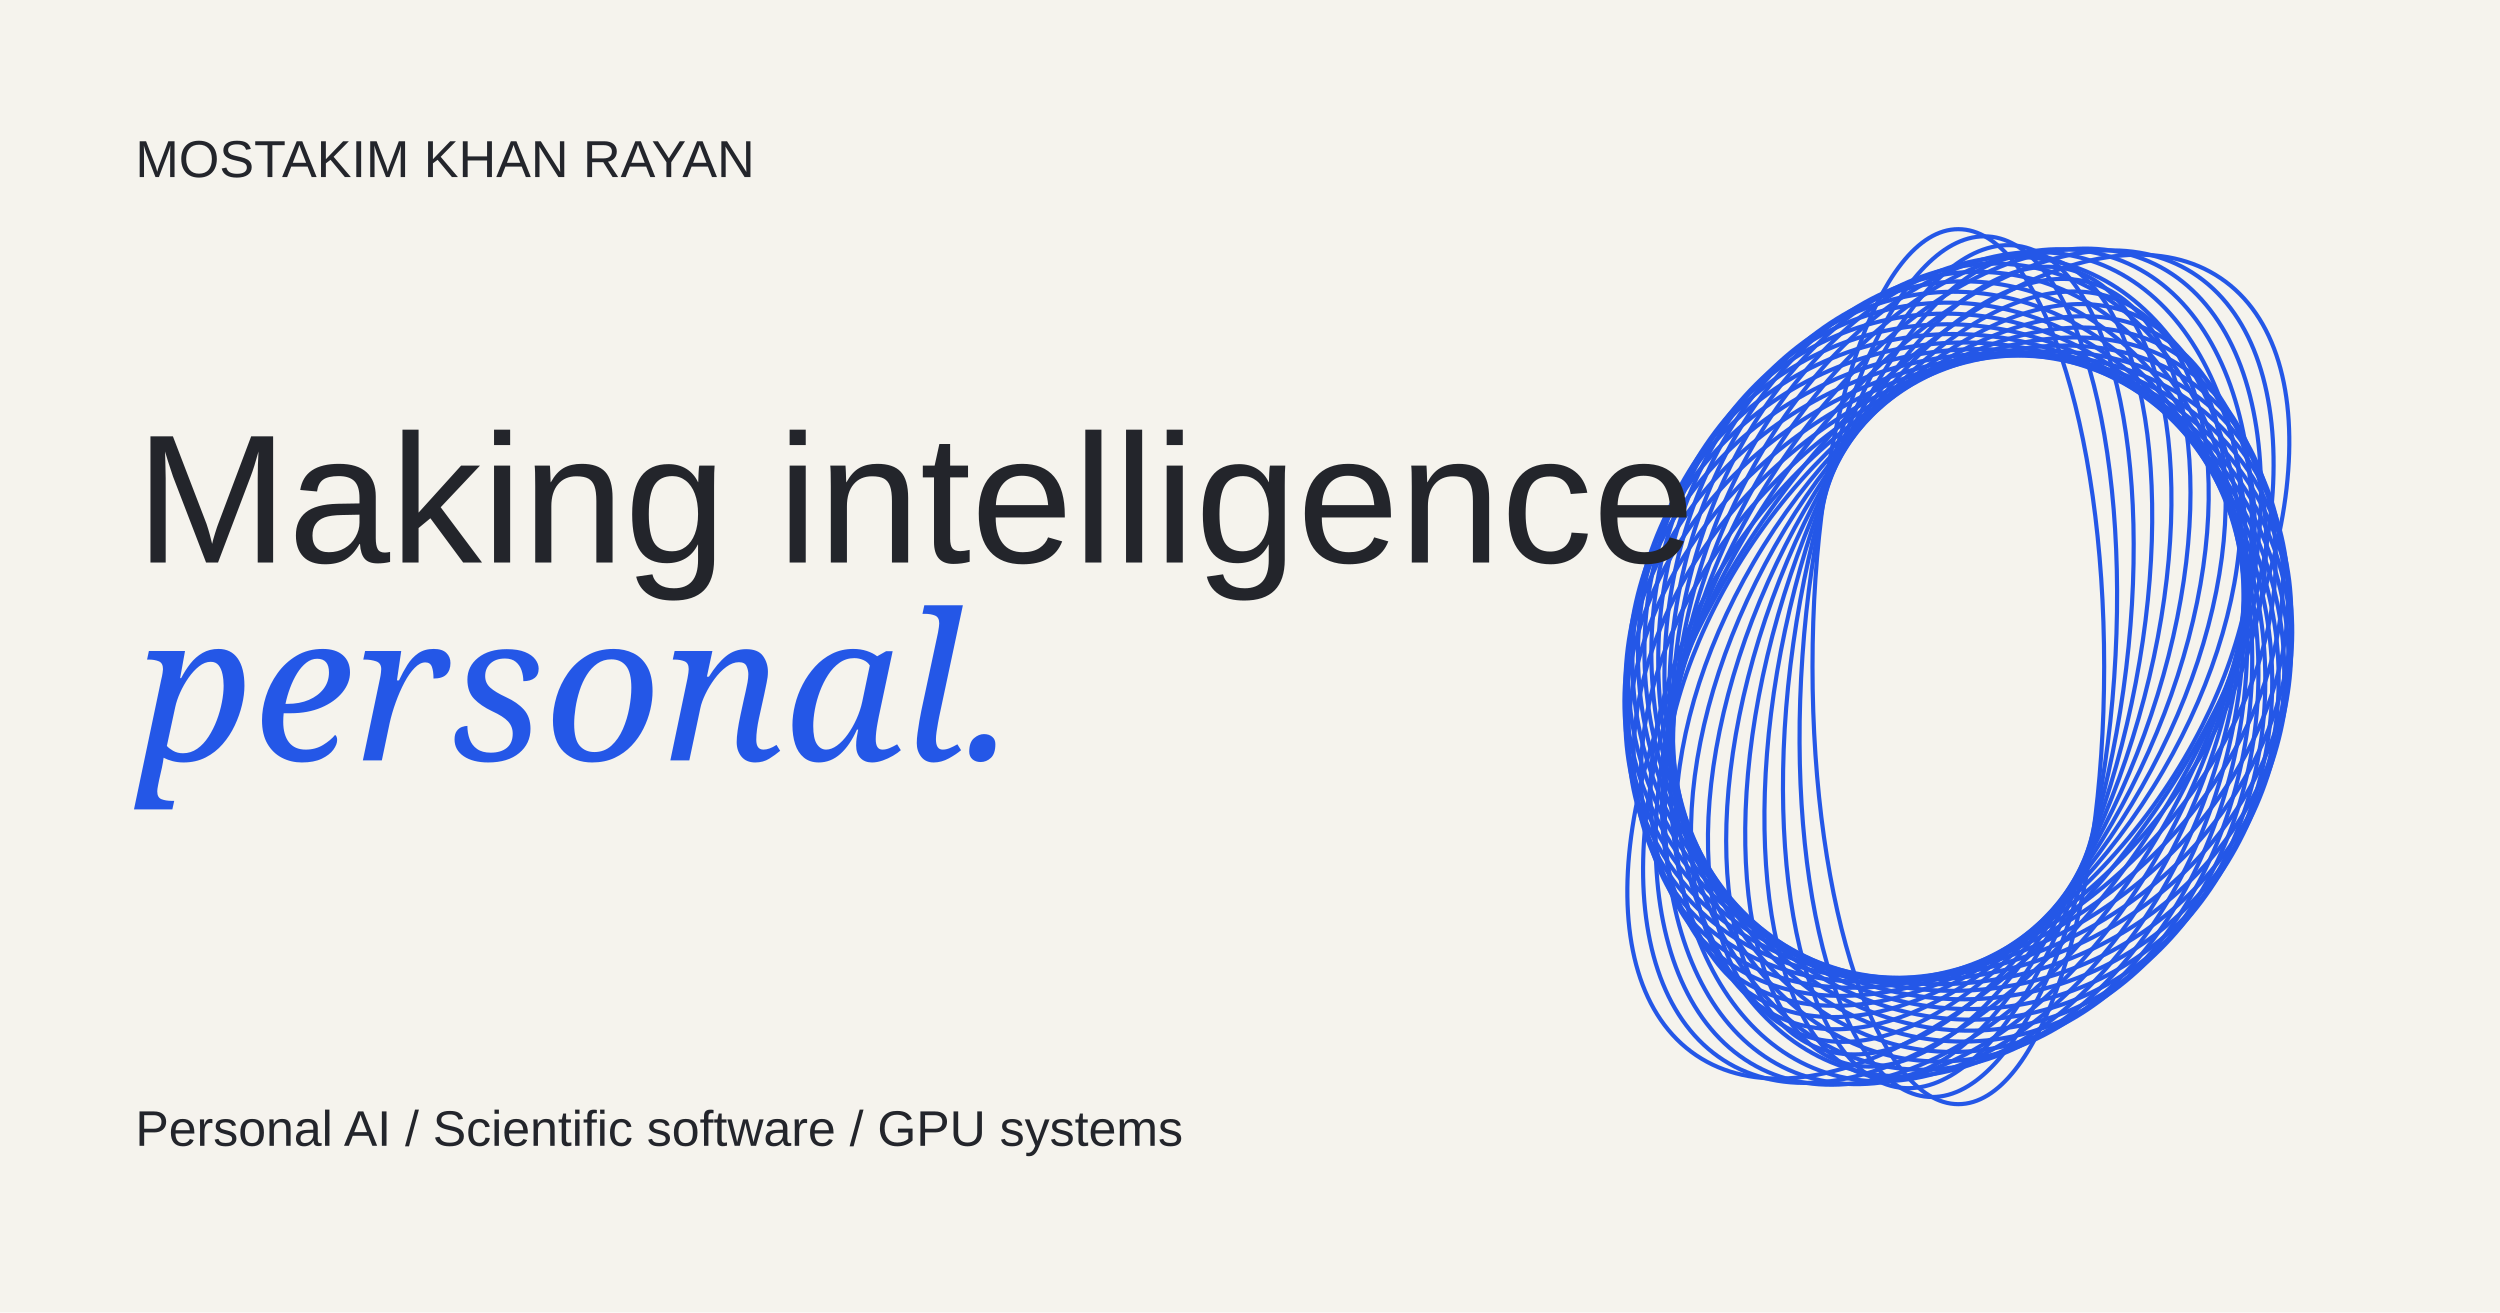
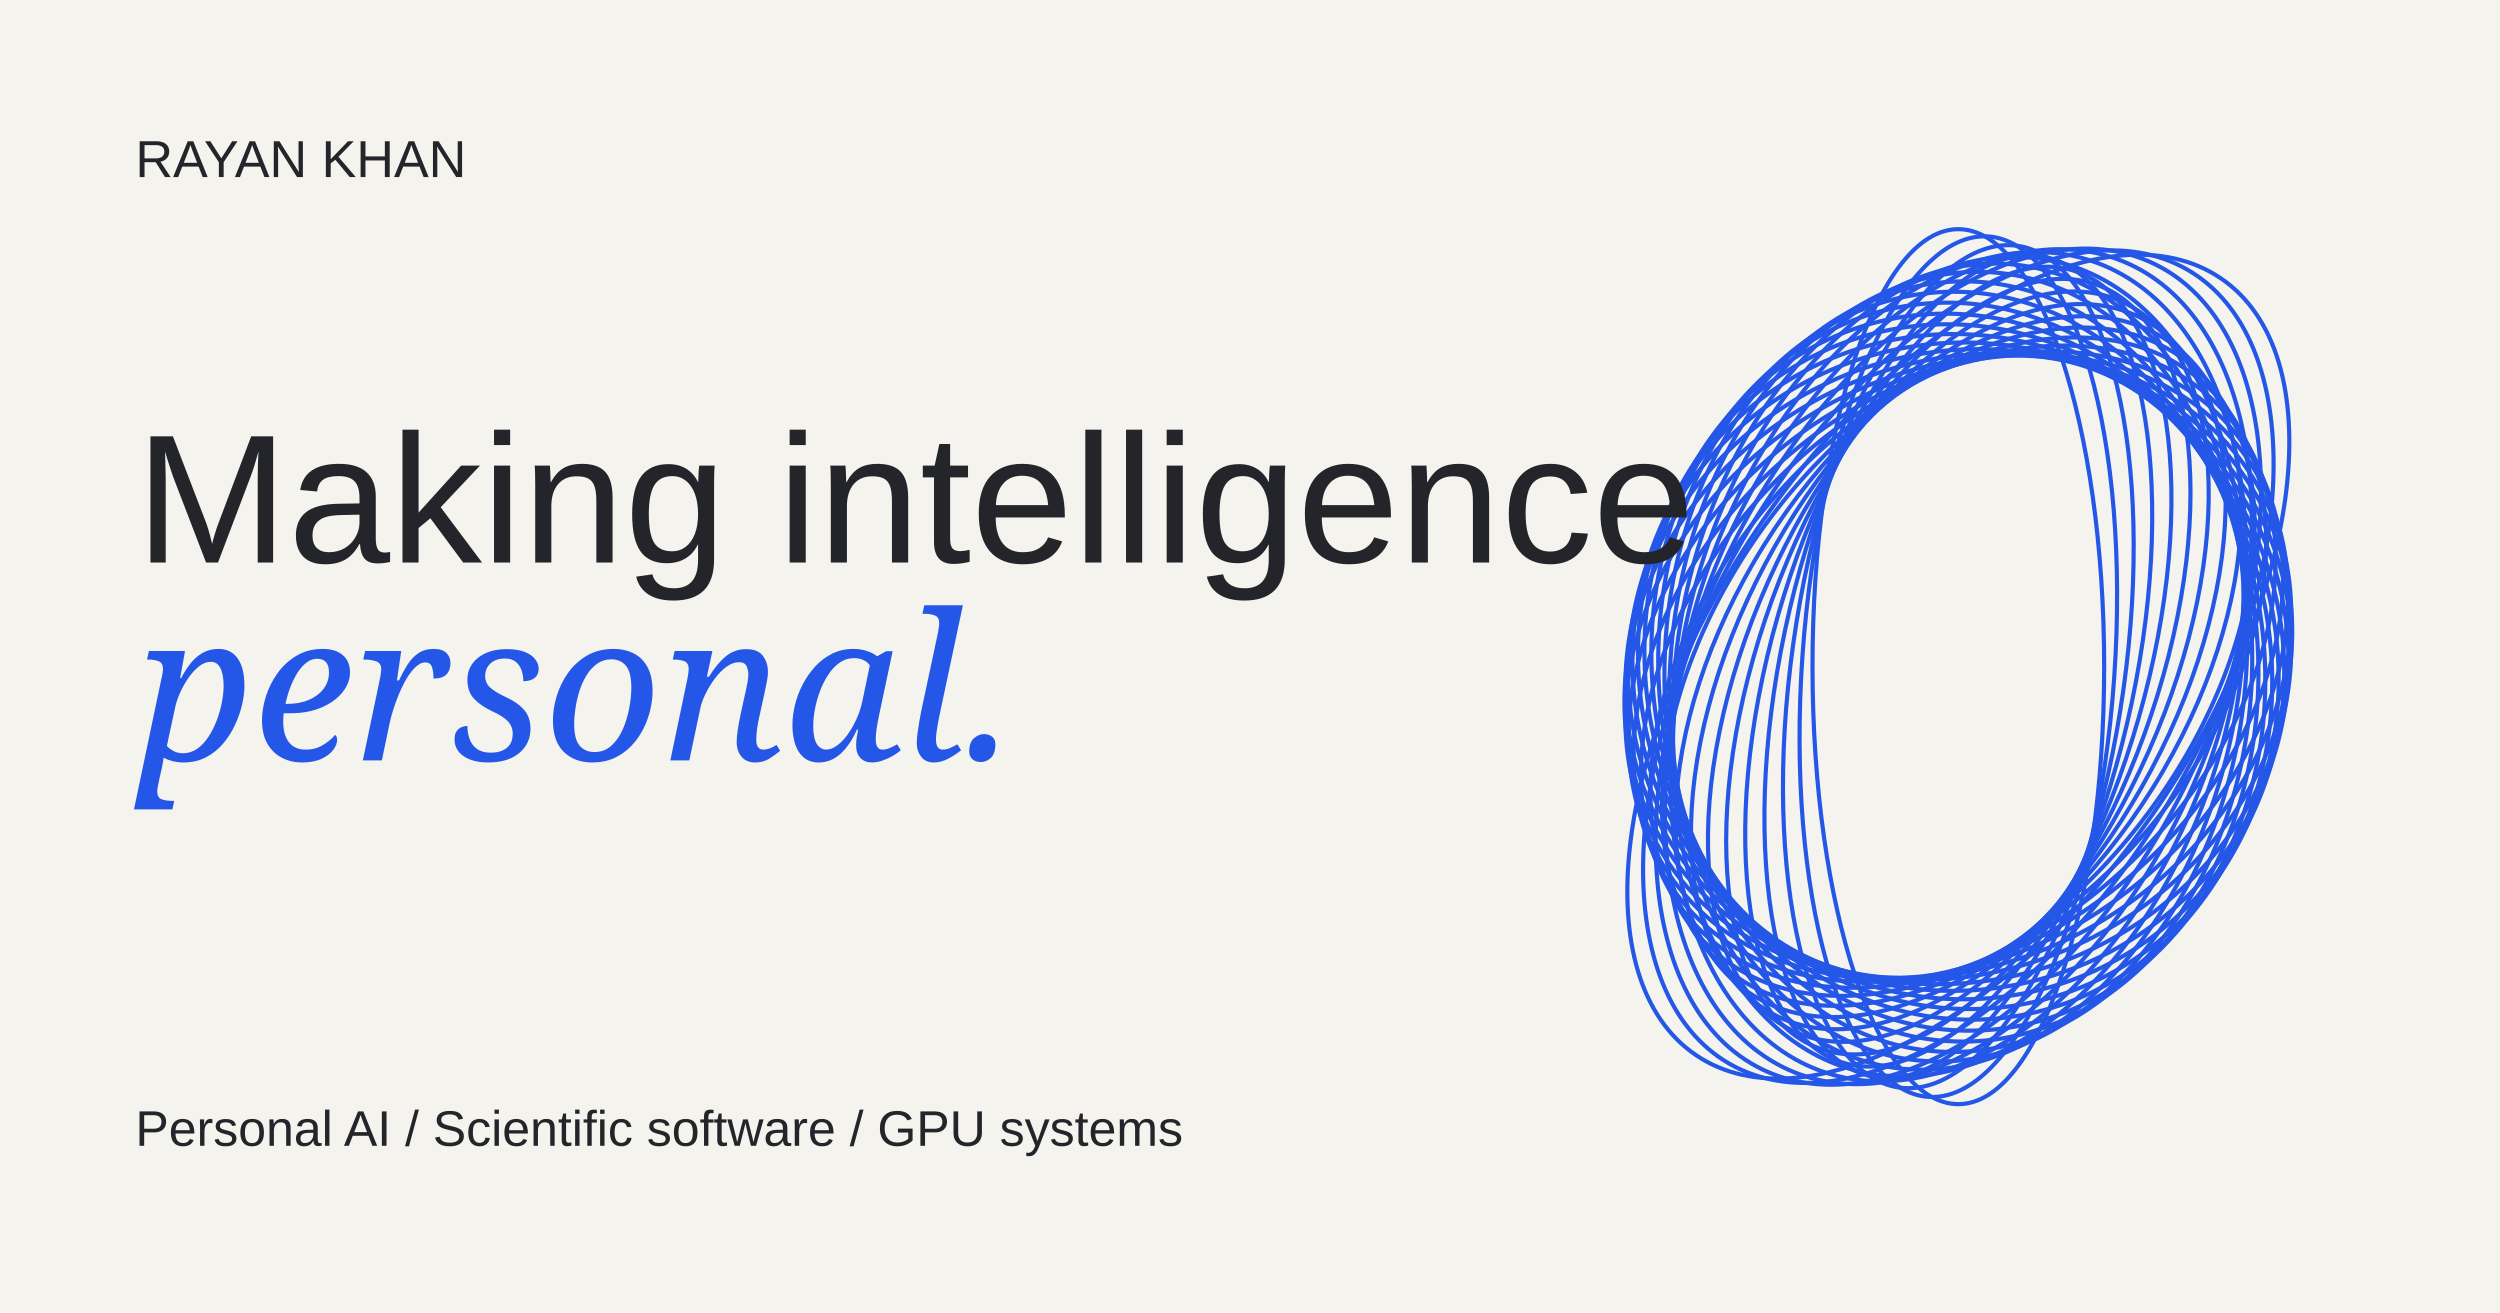
<svg xmlns="http://www.w3.org/2000/svg" viewBox="0 0 1200 630">
  <rect width="1200" height="630" fill="#f5f3ed" />
  <g fill="none" stroke="#2457e7" stroke-width="2">
    <ellipse cx="940" cy="320" rx="70" ry="210" transform="rotate(0 940 320)" />
    <ellipse cx="940" cy="320" rx="75" ry="207" transform="rotate(4 940 320)" />
    <ellipse cx="940" cy="320" rx="80" ry="204" transform="rotate(8 940 320)" />
    <ellipse cx="940" cy="320" rx="85" ry="201" transform="rotate(12 940 320)" />
    <ellipse cx="940" cy="320" rx="90" ry="198" transform="rotate(16 940 320)" />
    <ellipse cx="940" cy="320" rx="95" ry="195" transform="rotate(20 940 320)" />
    <ellipse cx="940" cy="320" rx="100" ry="192" transform="rotate(24 940 320)" />
    <ellipse cx="940" cy="320" rx="105" ry="189" transform="rotate(28 940 320)" />
    <ellipse cx="940" cy="320" rx="110" ry="186" transform="rotate(32 940 320)" />
    <ellipse cx="940" cy="320" rx="115" ry="183" transform="rotate(36 940 320)" />
    <ellipse cx="940" cy="320" rx="120" ry="180" transform="rotate(40 940 320)" />
    <ellipse cx="940" cy="320" rx="125" ry="177" transform="rotate(44 940 320)" />
    <ellipse cx="940" cy="320" rx="130" ry="174" transform="rotate(48 940 320)" />
    <ellipse cx="940" cy="320" rx="135" ry="171" transform="rotate(52 940 320)" />
    <ellipse cx="940" cy="320" rx="140" ry="168" transform="rotate(56 940 320)" />
    <ellipse cx="940" cy="320" rx="145" ry="165" transform="rotate(60 940 320)" />
    <ellipse cx="940" cy="320" rx="150" ry="162" transform="rotate(64 940 320)" />
    <ellipse cx="940" cy="320" rx="155" ry="159" transform="rotate(68 940 320)" />
    <ellipse cx="940" cy="320" rx="160" ry="156" transform="rotate(72 940 320)" />
    <ellipse cx="940" cy="320" rx="165" ry="153" transform="rotate(76 940 320)" />
    <ellipse cx="940" cy="320" rx="170" ry="150" transform="rotate(80 940 320)" />
    <ellipse cx="940" cy="320" rx="175" ry="147" transform="rotate(84 940 320)" />
    <ellipse cx="940" cy="320" rx="180" ry="144" transform="rotate(88 940 320)" />
    <ellipse cx="940" cy="320" rx="185" ry="141" transform="rotate(92 940 320)" />
    <ellipse cx="940" cy="320" rx="190" ry="138" transform="rotate(96 940 320)" />
    <ellipse cx="940" cy="320" rx="195" ry="135" transform="rotate(100 940 320)" />
    <ellipse cx="940" cy="320" rx="200" ry="132" transform="rotate(104 940 320)" />
    <ellipse cx="940" cy="320" rx="205" ry="129" transform="rotate(108 940 320)" />
    <ellipse cx="940" cy="320" rx="210" ry="126" transform="rotate(112 940 320)" />
    <ellipse cx="940" cy="320" rx="215" ry="123" transform="rotate(116 940 320)" />
    <ellipse cx="940" cy="320" rx="220" ry="120" transform="rotate(120 940 320)" />
    <ellipse cx="940" cy="320" rx="225" ry="117" transform="rotate(124 940 320)" />
  </g>
-   <text x="65" y="85" fill="#23252b" font-family="Arial,sans-serif" font-size="25">MOSTAKIM KHAN RAYAN</text>
+   <text x="65" y="85" fill="#23252b" font-family="Arial,sans-serif" font-size="25">RAYAN KHAN</text>
  <text x="65" y="270" fill="#23252b" font-family="Arial,sans-serif" font-size="88">Making intelligence</text>
  <text x="65" y="365" fill="#2457e7" font-family="Georgia,serif" font-style="italic" font-size="98">personal.</text>
  <text x="65" y="550" fill="#23252b" font-family="Arial,sans-serif" font-size="24">Personal AI / Scientific software / GPU systems</text>
</svg>
